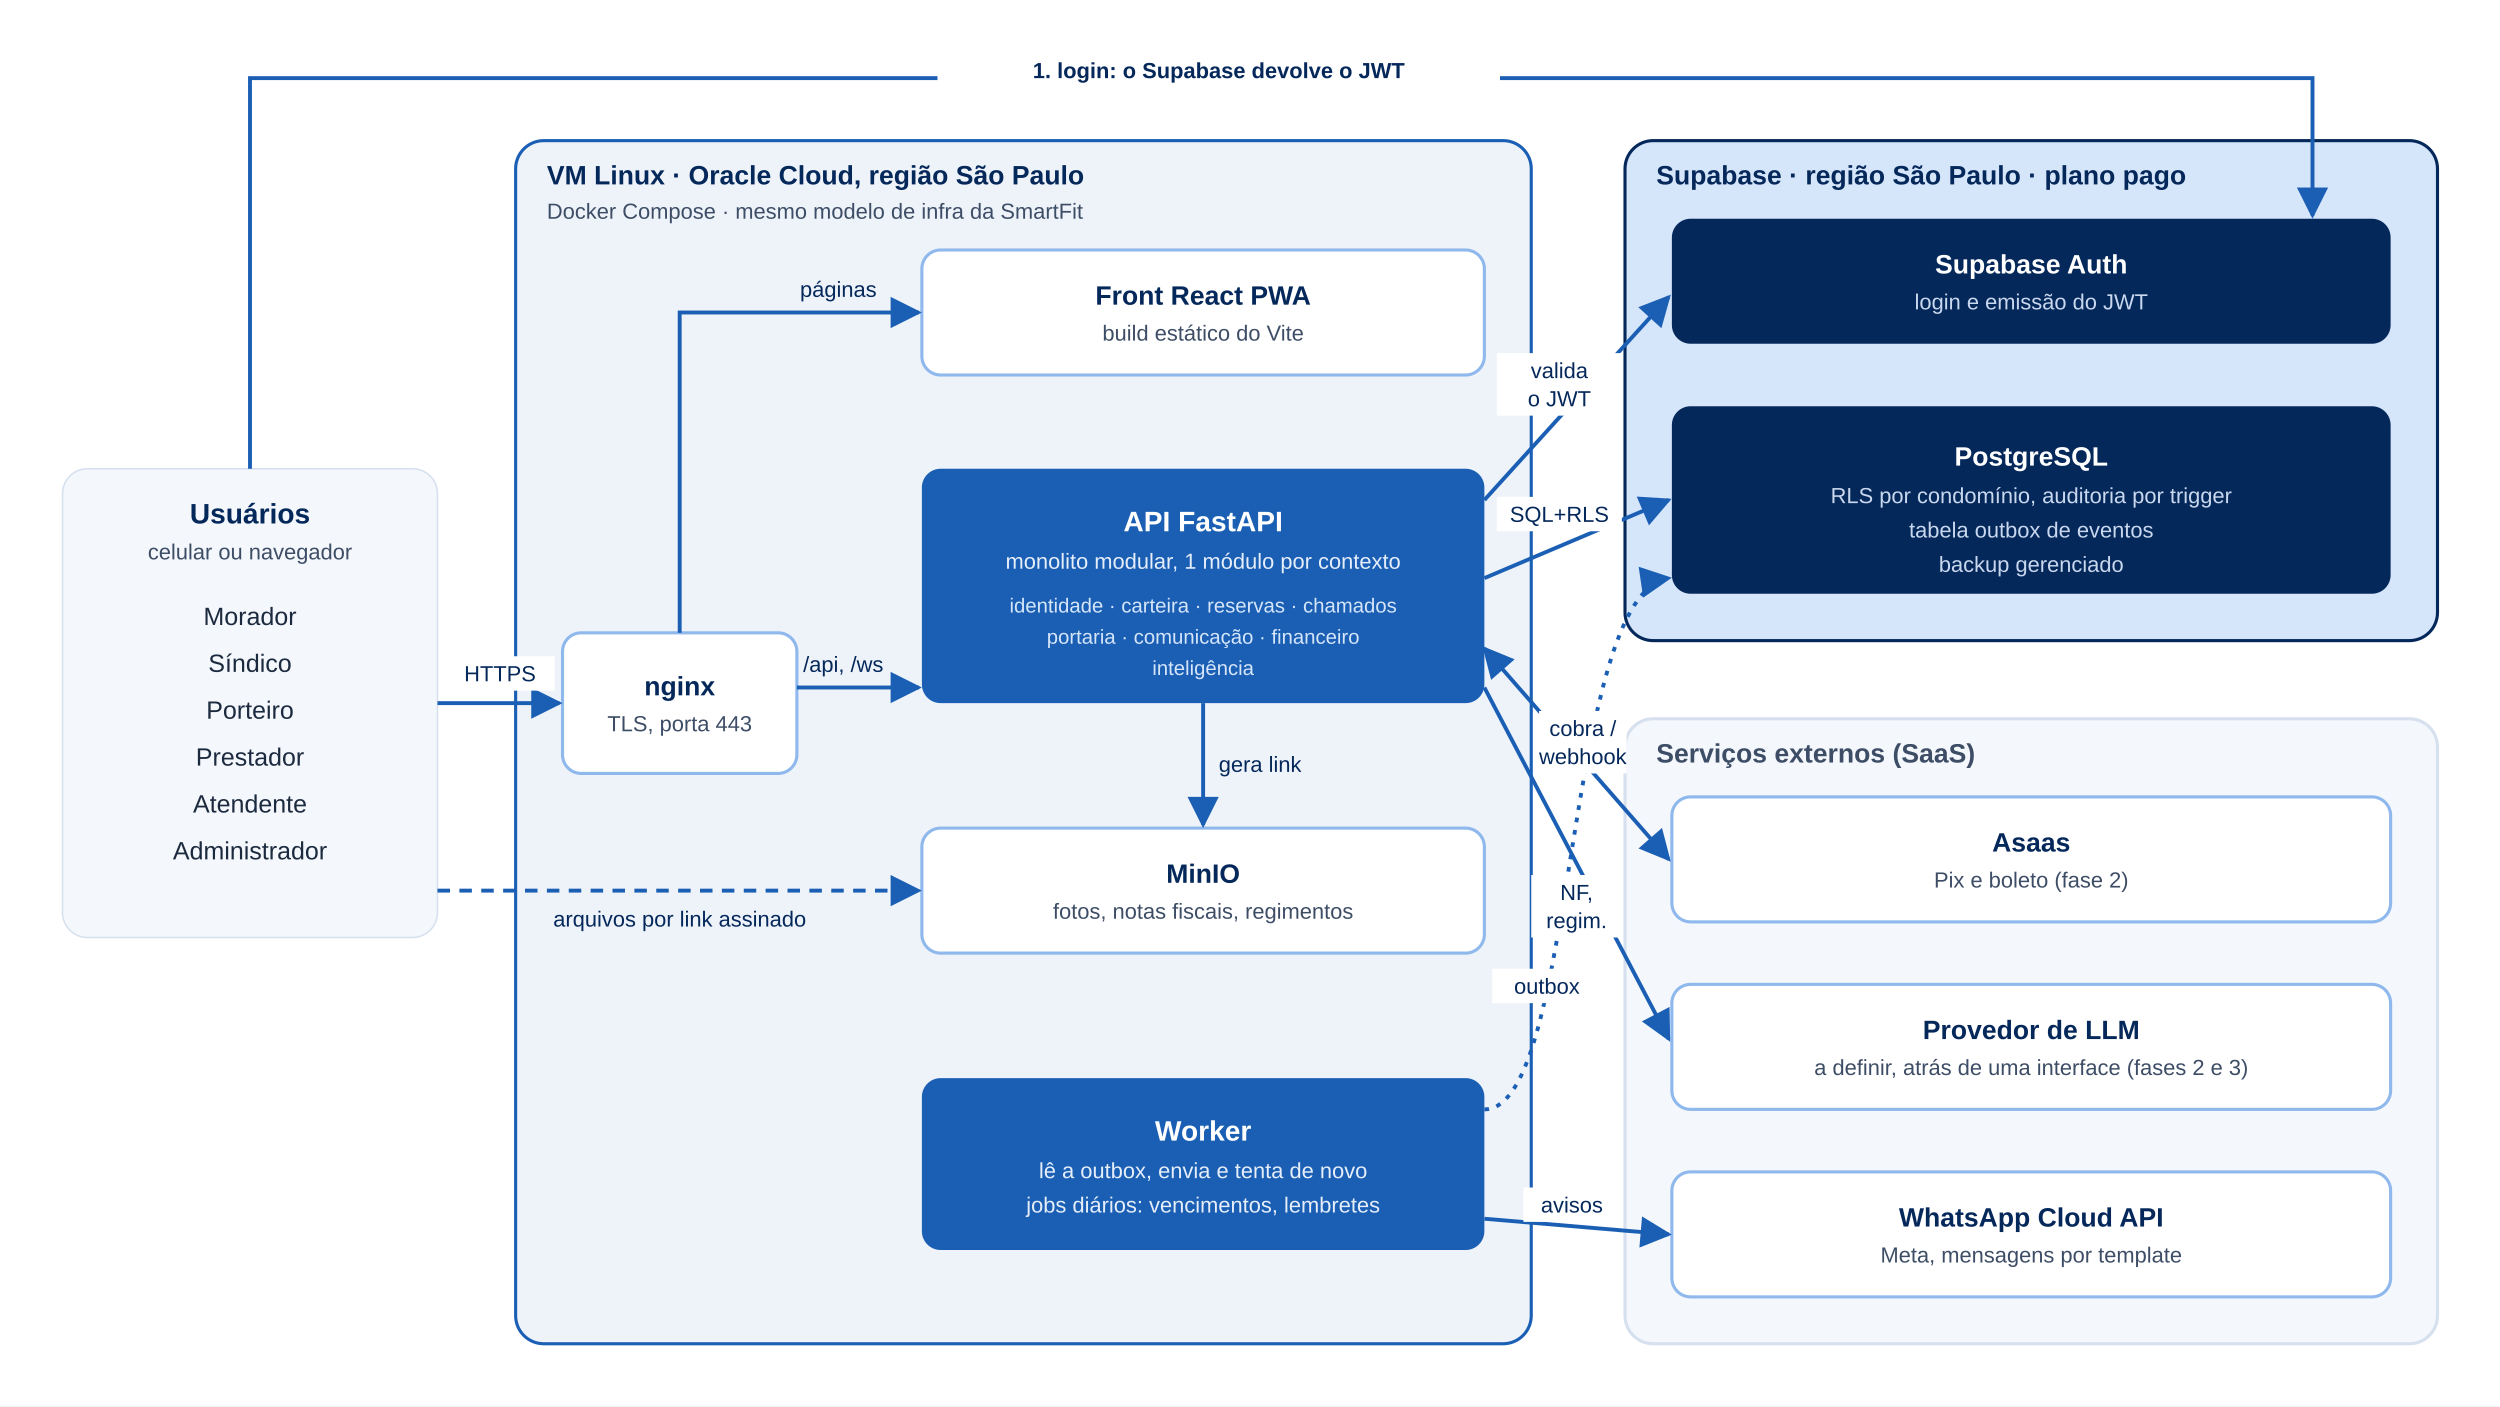
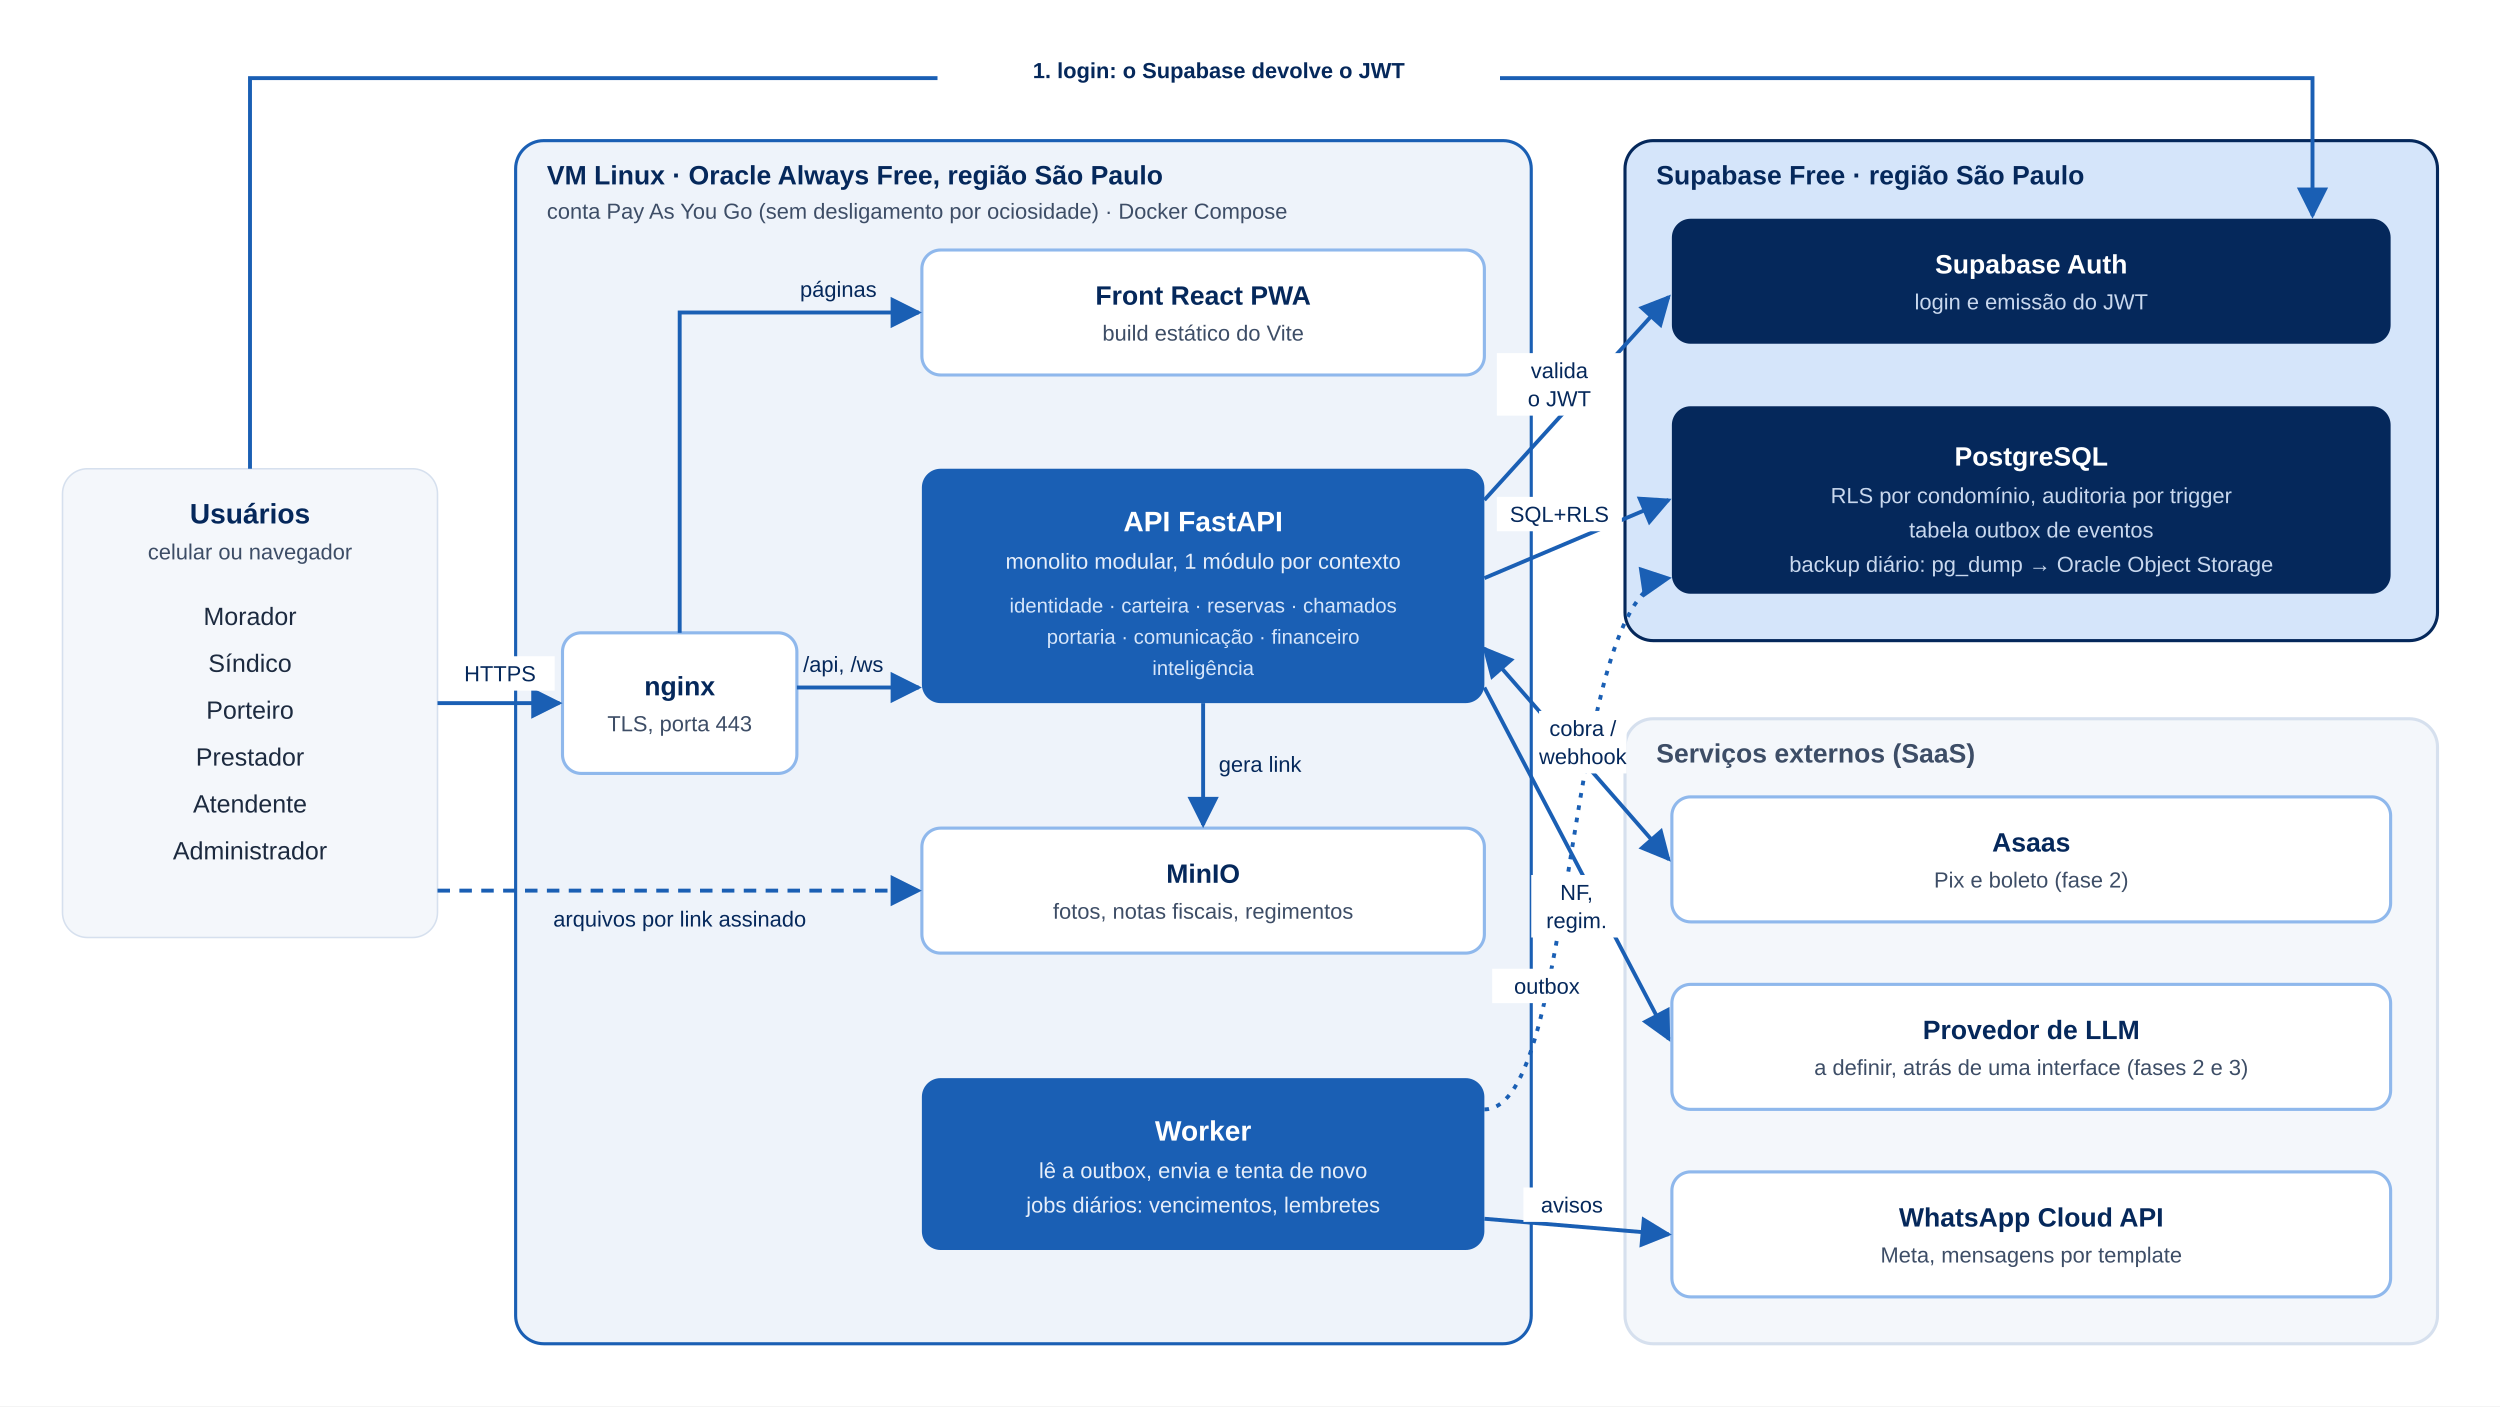
<svg xmlns="http://www.w3.org/2000/svg" viewBox="0 0 1600 900" width="1600" height="900" font-family="Arial, Helvetica, sans-serif">
  <defs>
    <marker id="seta" viewBox="0 0 10 10" refX="9" refY="5" markerWidth="8" markerHeight="8" orient="auto-start-reverse">
      <path d="M0,0 L10,5 L0,10 z" fill="#1a5fb4" />
    </marker>
  </defs>
  <rect width="1600" height="900" fill="#ffffff" />
  <rect x="40" y="300" width="240" height="300" rx="16" fill="#f4f7fb" stroke="#d6e0ee" />
  <text x="160" y="335" text-anchor="middle" font-size="18" font-weight="bold" fill="#05285b">Usuários</text>
  <text x="160" y="358" text-anchor="middle" font-size="14" fill="#3d4d66">celular ou navegador</text>
  <g font-size="16" fill="#1c2a3f" text-anchor="middle">
    <text x="160" y="400">Morador</text>
    <text x="160" y="430">Síndico</text>
    <text x="160" y="460">Porteiro</text>
    <text x="160" y="490">Prestador</text>
    <text x="160" y="520">Atendente</text>
    <text x="160" y="550">Administrador</text>
  </g>
  <rect x="330" y="90" width="650" height="770" rx="18" fill="#eef3fa" stroke="#1a5fb4" stroke-width="2" />
-   <text x="350" y="118" font-size="17" font-weight="bold" fill="#05285b">VM Linux · Oracle Cloud, região São Paulo</text>
-   <text x="350" y="140" font-size="14" fill="#3d4d66">Docker Compose · mesmo modelo de infra da SmartFit</text>
+   <text x="350" y="118" font-size="17" font-weight="bold" fill="#05285b">VM Linux · Oracle Always Free, região São Paulo</text>
+   <text x="350" y="140" font-size="14" fill="#3d4d66">conta Pay As You Go (sem desligamento por ociosidade) · Docker Compose</text>
  <rect x="360" y="405" width="150" height="90" rx="12" fill="#ffffff" stroke="#8fb8ec" stroke-width="2" />
  <text x="435" y="445" text-anchor="middle" font-size="17" font-weight="bold" fill="#05285b">nginx</text>
  <text x="435" y="468" text-anchor="middle" font-size="14" fill="#3d4d66">TLS, porta 443</text>
  <rect x="590" y="160" width="360" height="80" rx="12" fill="#ffffff" stroke="#8fb8ec" stroke-width="2" />
  <text x="770" y="195" text-anchor="middle" font-size="17" font-weight="bold" fill="#05285b">Front React PWA</text>
  <text x="770" y="218" text-anchor="middle" font-size="14" fill="#3d4d66">build estático do Vite</text>
  <rect x="590" y="300" width="360" height="150" rx="12" fill="#1a5fb4" />
  <text x="770" y="340" text-anchor="middle" font-size="18" font-weight="bold" fill="#ffffff">API FastAPI</text>
  <text x="770" y="364" text-anchor="middle" font-size="14" fill="#e6eefa">monolito modular, 1 módulo por contexto</text>
  <text x="770" y="392" text-anchor="middle" font-size="13" fill="#d5e5fa">identidade · carteira · reservas · chamados</text>
  <text x="770" y="412" text-anchor="middle" font-size="13" fill="#d5e5fa">portaria · comunicação · financeiro</text>
  <text x="770" y="432" text-anchor="middle" font-size="13" fill="#d5e5fa">inteligência</text>
  <rect x="590" y="530" width="360" height="80" rx="12" fill="#ffffff" stroke="#8fb8ec" stroke-width="2" />
  <text x="770" y="565" text-anchor="middle" font-size="17" font-weight="bold" fill="#05285b">MinIO</text>
  <text x="770" y="588" text-anchor="middle" font-size="14" fill="#3d4d66">fotos, notas fiscais, regimentos</text>
  <rect x="590" y="690" width="360" height="110" rx="12" fill="#1a5fb4" />
  <text x="770" y="730" text-anchor="middle" font-size="18" font-weight="bold" fill="#ffffff">Worker</text>
  <text x="770" y="754" text-anchor="middle" font-size="14" fill="#e6eefa">lê a outbox, envia e tenta de novo</text>
  <text x="770" y="776" text-anchor="middle" font-size="14" fill="#e6eefa">jobs diários: vencimentos, lembretes</text>
  <rect x="1040" y="90" width="520" height="320" rx="18" fill="#d5e5fa" stroke="#05285b" stroke-width="2" />
-   <text x="1060" y="118" font-size="17" font-weight="bold" fill="#05285b">Supabase · região São Paulo · plano pago</text>
+   <text x="1060" y="118" font-size="17" font-weight="bold" fill="#05285b">Supabase Free · região São Paulo</text>
  <rect x="1070" y="140" width="460" height="80" rx="12" fill="#05285b" />
  <text x="1300" y="175" text-anchor="middle" font-size="17" font-weight="bold" fill="#ffffff">Supabase Auth</text>
  <text x="1300" y="198" text-anchor="middle" font-size="14" fill="#c9d8ee">login e emissão do JWT</text>
  <rect x="1070" y="260" width="460" height="120" rx="12" fill="#05285b" />
  <text x="1300" y="298" text-anchor="middle" font-size="17" font-weight="bold" fill="#ffffff">PostgreSQL</text>
  <text x="1300" y="322" text-anchor="middle" font-size="14" fill="#c9d8ee">RLS por condomínio, auditoria por trigger</text>
  <text x="1300" y="344" text-anchor="middle" font-size="14" fill="#c9d8ee">tabela outbox de eventos</text>
-   <text x="1300" y="366" text-anchor="middle" font-size="14" fill="#c9d8ee">backup gerenciado</text>
+   <text x="1300" y="366" text-anchor="middle" font-size="14" fill="#c9d8ee">backup diário: pg_dump → Oracle Object Storage</text>
  <rect x="1040" y="460" width="520" height="400" rx="18" fill="#f4f7fb" stroke="#d6e0ee" stroke-width="2" />
  <text x="1060" y="488" font-size="17" font-weight="bold" fill="#3d4d66">Serviços externos (SaaS)</text>
  <rect x="1070" y="510" width="460" height="80" rx="12" fill="#ffffff" stroke="#8fb8ec" stroke-width="2" />
  <text x="1300" y="545" text-anchor="middle" font-size="17" font-weight="bold" fill="#05285b">Asaas</text>
  <text x="1300" y="568" text-anchor="middle" font-size="14" fill="#3d4d66">Pix e boleto (fase 2)</text>
  <rect x="1070" y="630" width="460" height="80" rx="12" fill="#ffffff" stroke="#8fb8ec" stroke-width="2" />
  <text x="1300" y="665" text-anchor="middle" font-size="17" font-weight="bold" fill="#05285b">Provedor de LLM</text>
  <text x="1300" y="688" text-anchor="middle" font-size="14" fill="#3d4d66">a definir, atrás de uma interface (fases 2 e 3)</text>
  <rect x="1070" y="750" width="460" height="80" rx="12" fill="#ffffff" stroke="#8fb8ec" stroke-width="2" />
  <text x="1300" y="785" text-anchor="middle" font-size="17" font-weight="bold" fill="#05285b">WhatsApp Cloud API</text>
  <text x="1300" y="808" text-anchor="middle" font-size="14" fill="#3d4d66">Meta, mensagens por template</text>
  <g fill="none" stroke="#1a5fb4" stroke-width="2.5">
    <path d="M160,300 V50 H1480 V138" marker-end="url(#seta)" />
    <path d="M280,450 H358" marker-end="url(#seta)" />
    <path d="M435,405 V200 H588" marker-end="url(#seta)" />
    <path d="M510,440 H588" marker-end="url(#seta)" />
    <path d="M280,570 H588" stroke-dasharray="8 6" marker-end="url(#seta)" />
    <path d="M770,450 V528" marker-end="url(#seta)" />
    <path d="M950,320 L1068,190" marker-end="url(#seta)" />
    <path d="M950,370 L1068,320" marker-end="url(#seta)" />
    <path d="M950,415 L1068,550" marker-start="url(#seta)" marker-end="url(#seta)" />
    <path d="M950,440 L1068,665" marker-end="url(#seta)" />
    <path d="M950,710 C1010,710 1000,380 1068,370" stroke-dasharray="3 5" marker-end="url(#seta)" />
    <path d="M950,780 L1068,790" marker-end="url(#seta)" />
  </g>
  <g font-size="14" fill="#05285b">
    <rect x="600" y="32" width="360" height="26" fill="#ffffff" />
    <text x="780" y="50" text-anchor="middle" font-weight="bold">1. login: o Supabase devolve o JWT</text>
    <rect x="285" y="420" width="70" height="22" fill="#ffffff" />
    <text x="320" y="436" text-anchor="middle">HTTPS</text>
    <text x="512" y="190">páginas</text>
    <text x="514" y="430">/api, /ws</text>
    <text x="435" y="593" text-anchor="middle">arquivos por link assinado</text>
    <text x="780" y="494">gera link</text>
    <rect x="958" y="226" width="80" height="40" fill="#ffffff" />
    <text x="998" y="242" text-anchor="middle">valida</text>
    <text x="998" y="260" text-anchor="middle">o JWT</text>
    <rect x="958" y="318" width="80" height="22" fill="#ffffff" />
    <text x="998" y="334" text-anchor="middle">SQL+RLS</text>
    <rect x="985" y="455" width="56" height="40" fill="#ffffff" />
    <text x="1013" y="471" text-anchor="middle">cobra /</text>
    <text x="1013" y="489" text-anchor="middle">webhook</text>
    <rect x="980" y="560" width="58" height="40" fill="#ffffff" />
    <text x="1009" y="576" text-anchor="middle">NF,</text>
    <text x="1009" y="594" text-anchor="middle">regim.</text>
    <rect x="955" y="620" width="70" height="22" fill="#ffffff" />
    <text x="990" y="636" text-anchor="middle">outbox</text>
    <rect x="975" y="760" width="62" height="22" fill="#ffffff" />
    <text x="1006" y="776" text-anchor="middle">avisos</text>
  </g>
</svg>
